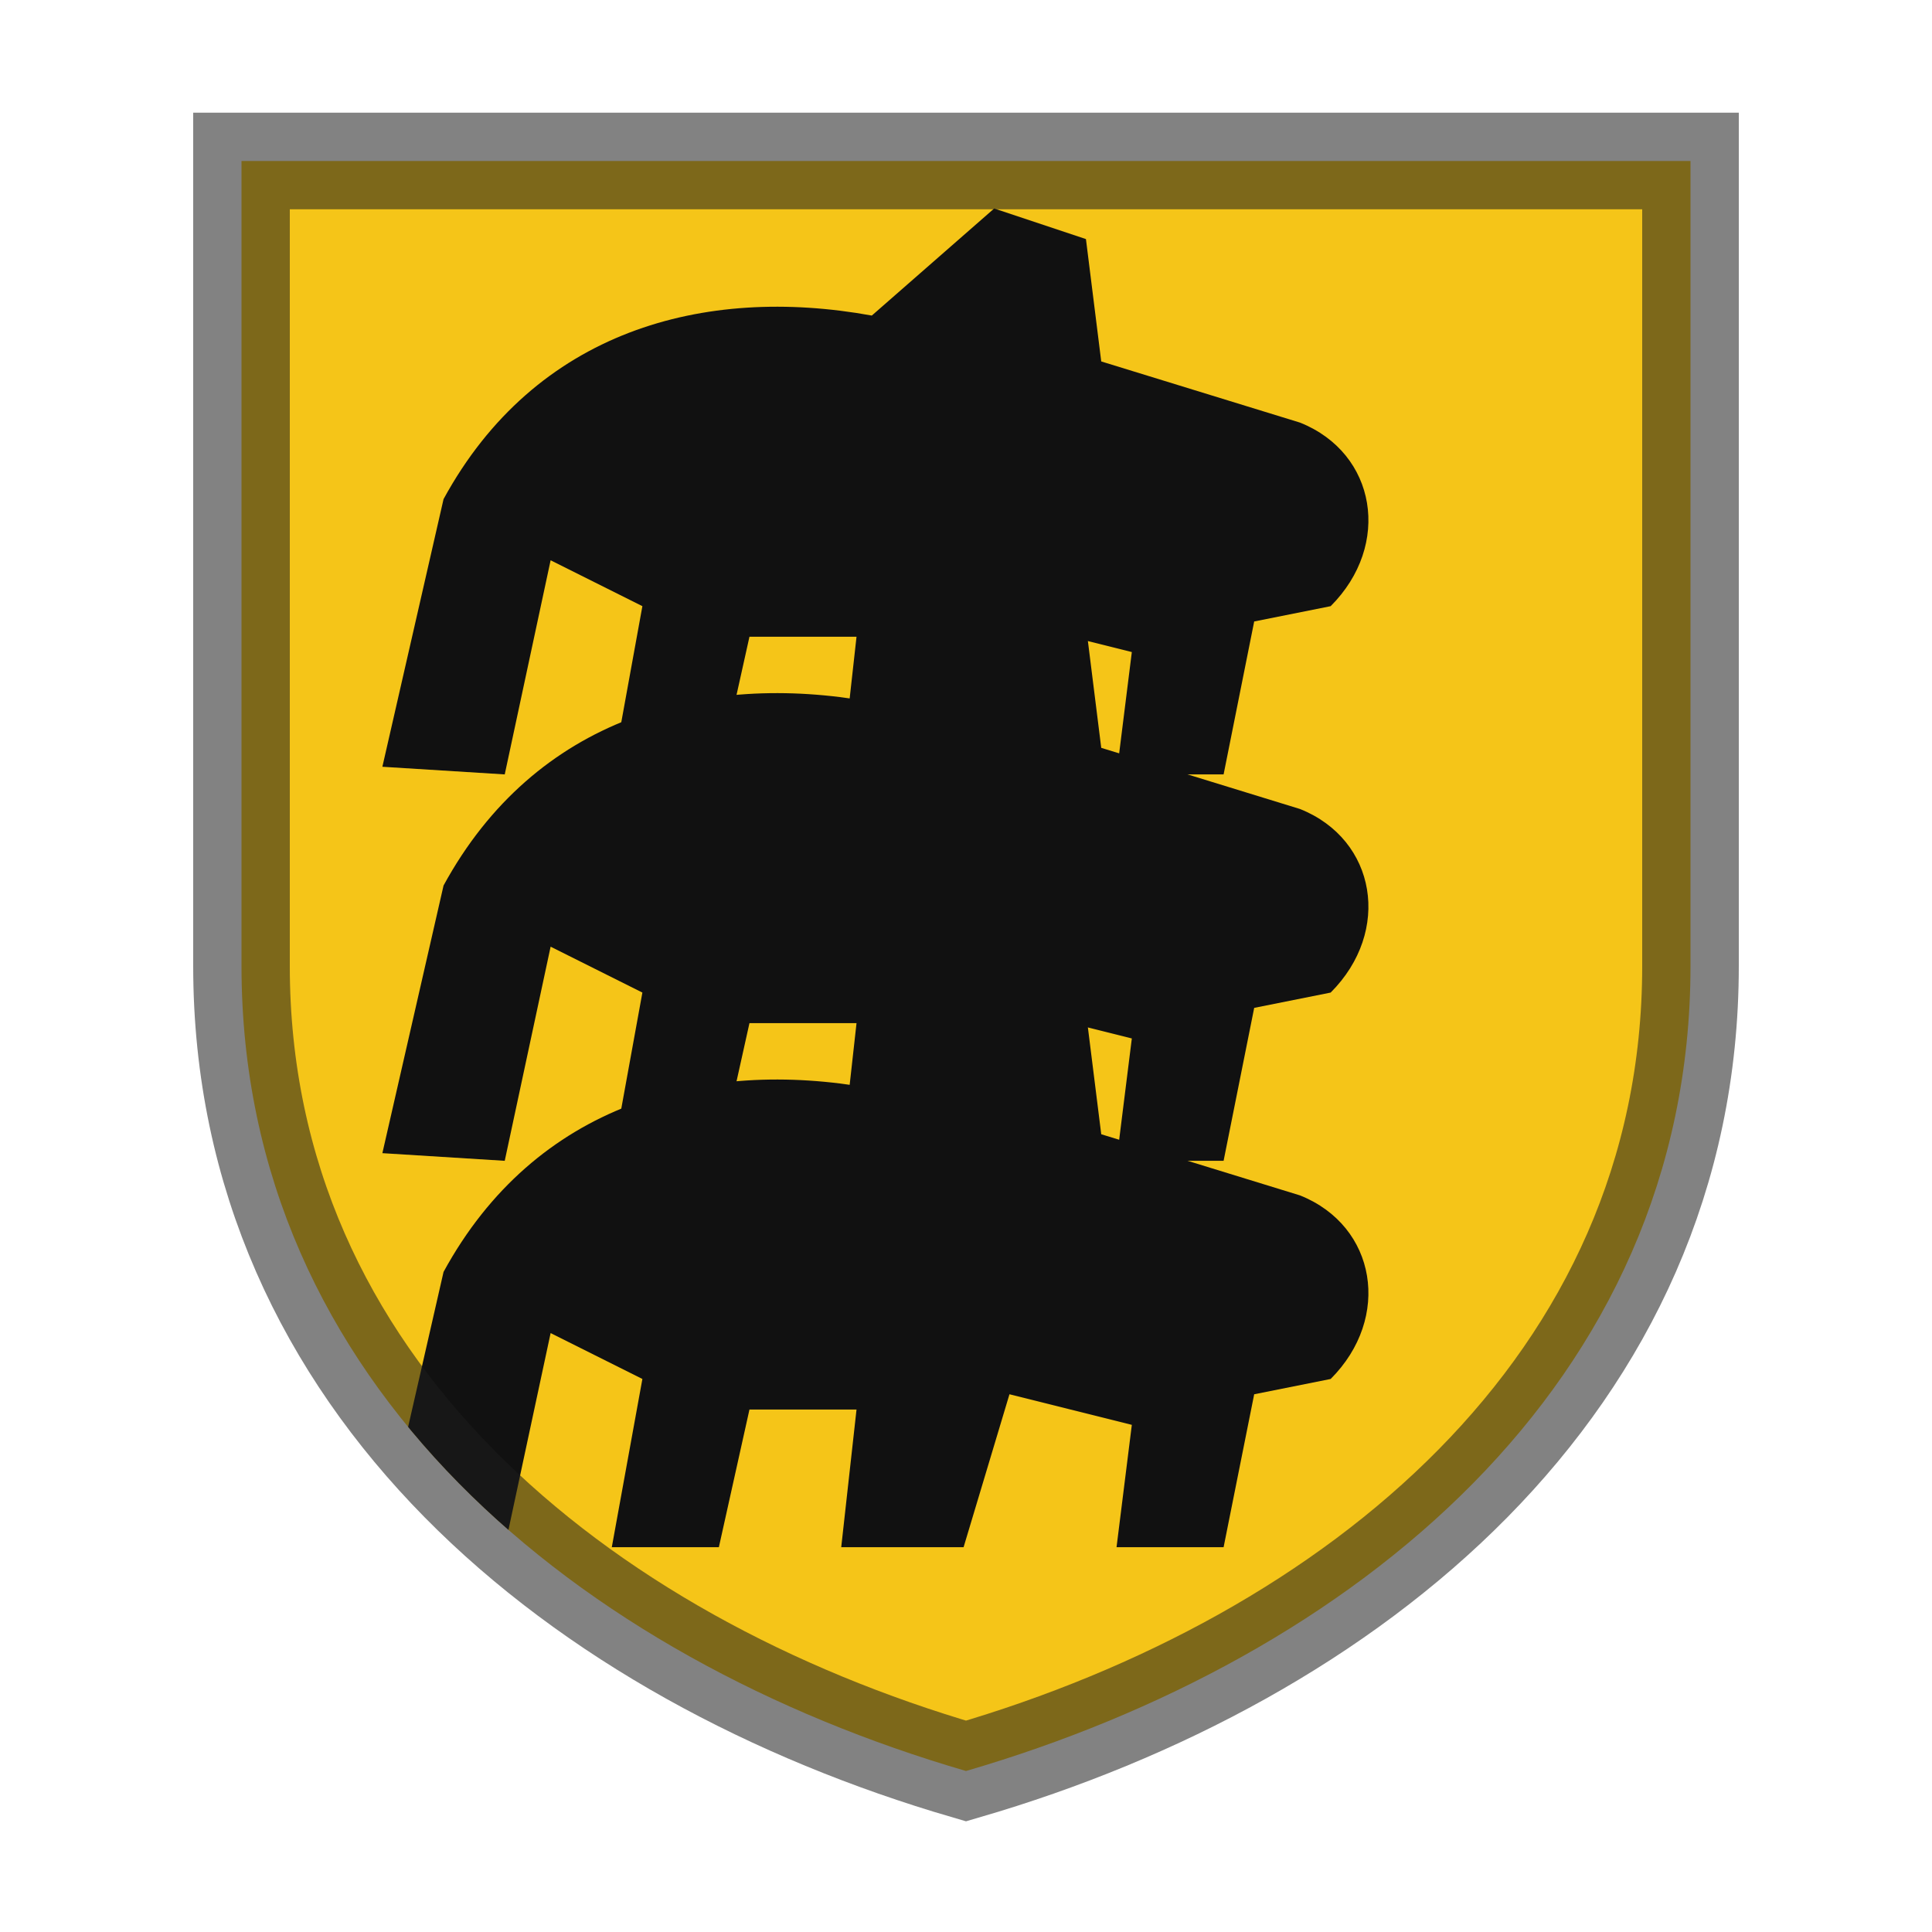
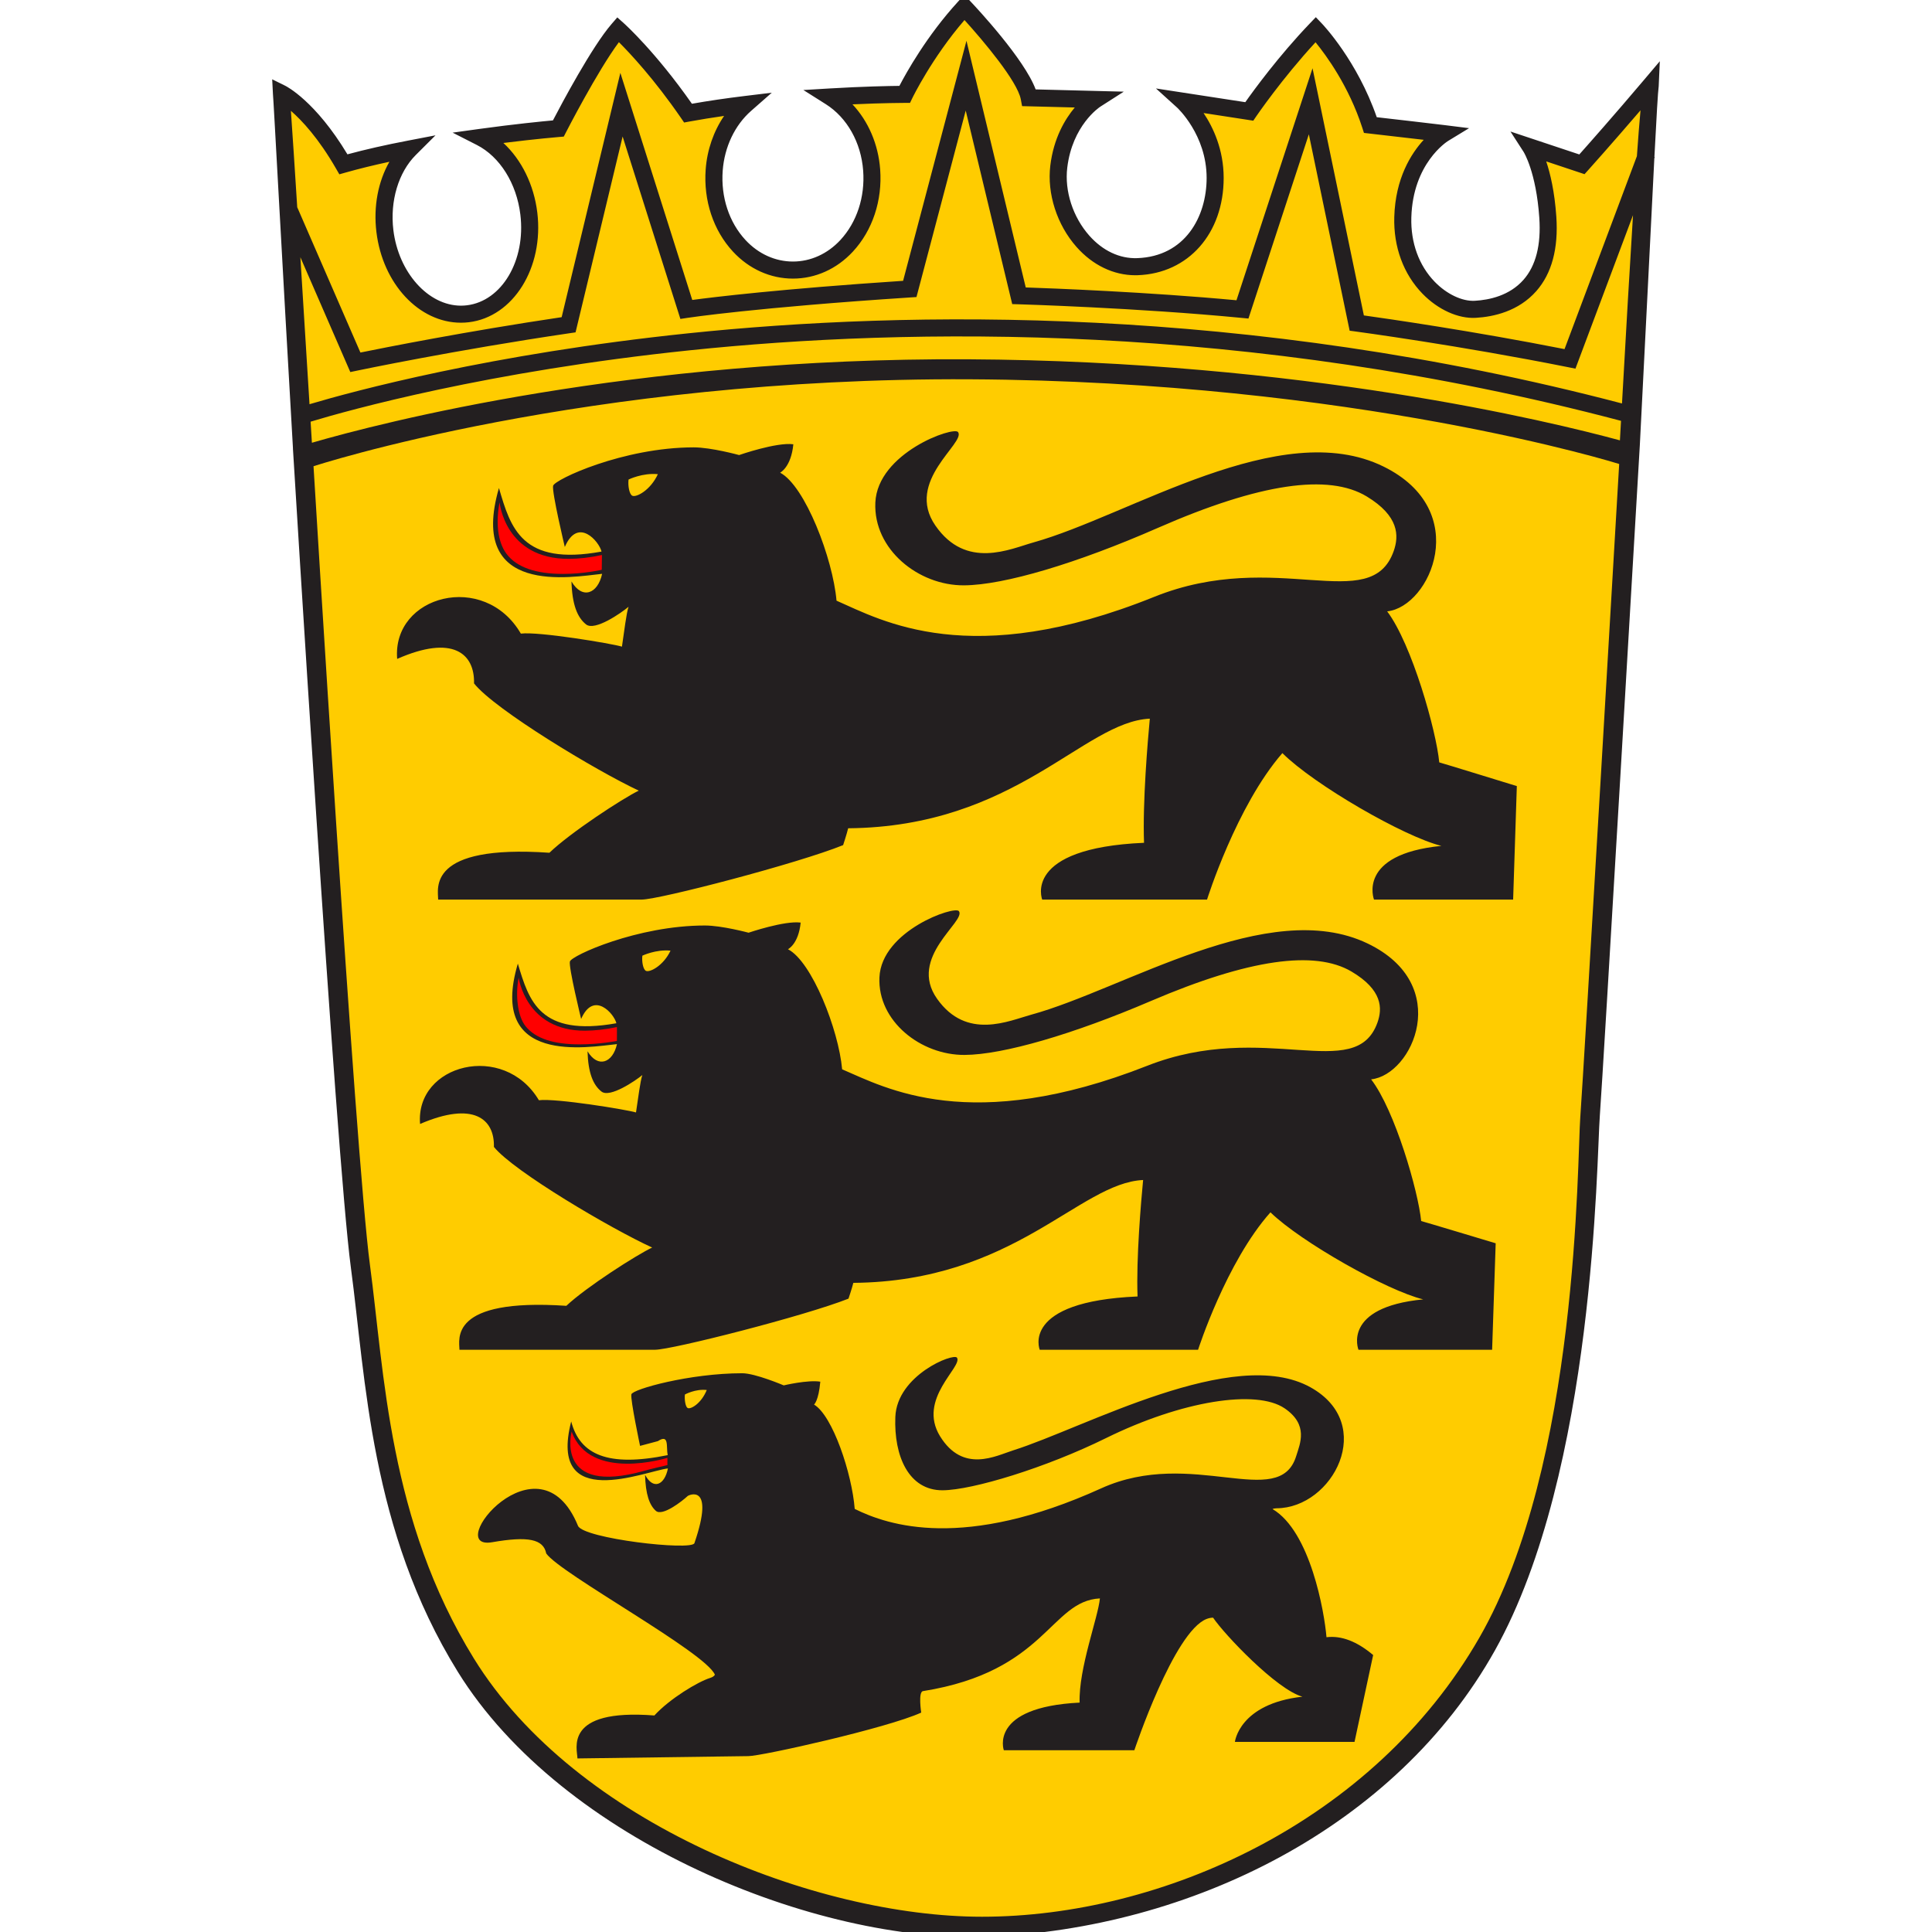
- <svg xmlns="http://www.w3.org/2000/svg" width="24" height="24" viewBox="0 0 24 24">
-   <defs>
-     <clipPath id="s">
-       <path d="M3 2h18v10c0 5.2-4.2 8.6-9 10C7.2 20.6 3 17.2 3 12z" />
-     </clipPath>
-   </defs>
-   <g clip-path="url(#s)">
-     <rect x="0" y="0" width="24" height="24" fill="#f5c518" />
-     <path d="M5 15.5l.8-3.5c1.2-2.2 3.4-2.8 5.6-2.4l1.6-1.4 1.2.4.2 1.6 2.6.8c1 .4 1.2 1.6.4 2.4l-1 .2-.4 2h-1.4l.2-1.6-1.6-.4-.6 2H11l.2-1.8H9.8l-.4 1.8H8l.4-2.2-1.2-.6-.6 2.8z" fill="#111" transform="translate(0 -5.2) scale(.95)" />
-     <path d="M5 15.5l.8-3.5c1.2-2.2 3.4-2.8 5.6-2.4l1.6-1.4 1.2.4.2 1.6 2.6.8c1 .4 1.2 1.6.4 2.4l-1 .2-.4 2h-1.4l.2-1.6-1.6-.4-.6 2H11l.2-1.8H9.8l-.4 1.8H8l.4-2.2-1.2-.6-.6 2.8z" fill="#111" transform="translate(0 -0.4) scale(.95)" />
-     <path d="M5 15.5l.8-3.5c1.2-2.2 3.4-2.8 5.6-2.4l1.6-1.4 1.2.4.2 1.6 2.6.8c1 .4 1.2 1.6.4 2.4l-1 .2-.4 2h-1.4l.2-1.6-1.6-.4-.6 2H11l.2-1.8H9.8l-.4 1.8H8l.4-2.2-1.2-.6-.6 2.8z" fill="#111" transform="translate(0 4.4) scale(.95)" />
-   </g>
-   <path d="M3 2h18v10c0 5.2-4.2 8.6-9 10C7.2 20.6 3 17.2 3 12z" fill="none" stroke="#1c1c1c" stroke-opacity=".55" stroke-width="1.2" />
+ <svg xmlns="http://www.w3.org/2000/svg" width="24" height="24" viewBox="-2 -2 214.701 298.933" preserveAspectRatio="xMidYMid meet" id="svg27" class="nicermediapages-SVG" version="1.0">
+   <defs id="defs31" />
+   <path d="m 211.192,10.192 -1.485,2.991 c -4.504,5.323 -6.943,8.796 -8.358,10.383 l -9.929,-3.64 2.01,3.113 c 0.017,0.029 1.909,3.028 2.393,10.046 0.285,4.141 -2.266,8.051 -4.151,10.191 -2.13,2.416 -6.485,2.586 -8.697,2.711 -1.929,0.109 -4.293,-1.02 -6.11,-2.892 -2.414,-2.485 -3.684,-5.974 -3.574,-9.825 0.234,-8.235 3.372,-12.622 3.586,-12.755 l 3.187,-1.941 -3.701,-0.462 c -1.695,-0.213 -6.055,0.132 -8.348,-0.132 -2.974,-8.57 -8.132,-14.038 -8.356,-14.273 l -0.941,-0.985 -0.941,0.983 c -4.724,4.939 -6.867,9.493 -8.162,11.325 l -12.406,-2.376 3.215,2.91 c 0.045,0.042 3.472,4.321 3.472,10.904 0,5.903 -5.107,12.754 -12.42,13.01 -2.683,0.1 -5.272,-1.131 -7.313,-3.433 -2.506,-2.828 -4.895,-7.151 -4.463,-10.72 0.779,-6.448 3.379,-9.921 3.548,-10.031 l 3.58,-2.288 -10.85,0.732 C 114.252,9.086 106.94,1.268 106.049,0.329 l -0.959,-1.015 -0.944,1.03 C 99.371,5.552 96.226,11.212 95.193,13.2 c -1.624,0.017 -2.831,-0.956 -7.872,-0.656 l -4.035,0.239 3.418,2.16 c 3.252,2.054 3.29,7.318 3.607,11.614 0.298,4.025 -1.617,7.459 -4.128,10.164 -1.964,2.114 -4.532,3.278 -7.233,3.278 -2.699,0 -5.269,-1.163 -7.232,-3.278 -2.511,-2.704 -5.461,-6.579 -5.163,-10.604 0.268,-3.61 0.165,-7.446 2.649,-9.629 l 3.158,-2.777 -4.175,0.508 C 65.364,14.563 65.781,15.131 63.284,15.571 57.745,7.656 53.342,3.815 53.142,3.635 L 52.157,2.755 51.292,3.753 C 48.279,7.228 43.624,15.999 42.339,18.468 c -1.641,0.15 -3.767,-0.47 -9.042,0.26 l -4.104,0.567 3.691,1.882 c 3.524,1.796 3.912,6.908 4.487,11.668 0.843,6.98 -2.817,13.185 -8.161,13.831 -0.298,0.035 -0.602,0.054 -0.904,0.054 -5.001,0 -11.209,-4.37 -11.991,-10.843 -0.533,-4.419 -1.919,-8.235 0.865,-12.487 l 3.006,-3 -4.17,0.801 C 12.596,21.855 11.745,22.914 9.012,23.654 4.127,15.537 1.691,13.278 1.499,13.183 l -1.99,-0.985 0.113,2.217 c 0.049,0.41 0.406,6.972 0.99,17.522 l -0.017,0.007 0.022,0.051 C 1.141,41.478 1.849,54.173 2.68,68.52 c 0,0 -0.007,0.002 -0.007,0.002 0,0 6.562,107.965 8.838,124.947 2.278,16.982 2.927,40.053 16.316,61.675 15.959,25.77 54.793,41.936 80.743,40.936 31.115,-1.199 62.427,-17.286 77.477,-44.223 15.305,-27.389 15.487,-74.818 15.996,-81.541 0.499,-6.598 5.888,-98.629 6.088,-102.076 0,0 0,-0.002 0,-0.002 0.002,-0.064 0.007,-0.101 0.007,-0.101 h -0.002 c 0.949,-18.301 1.708,-33.998 2.219,-43.889 l 0.066,-0.174 -0.054,-0.02 c 0.319,-6.163 0.543,-10.031 0.656,-10.804 l 0.169,-3.059" style="fill:#ffcc00;fill-opacity:1;fill-rule:nonzero;stroke:none;stroke-width:0.679" id="path4682" />
+   <path d="M 206.849,60.426 C 148.578,45.128 96.182,46.052 62.334,49.576 31.833,52.749 10.536,58.534 3.773,60.542 3.257,52.22 2.782,44.535 2.36,37.8 l 7.726,17.768 1.054,-0.221 c 0.15,-0.032 15.21,-3.188 32.914,-5.793 l 0.884,-0.13 7.282,-30.304 8.938,28.228 1.118,-0.17 c 0.103,-0.017 10.54,-1.595 34.464,-3.156 l 0.948,-0.061 7.618,-28.852 7.195,29.943 1.01,0.029 c 0.18,0.005 18.358,0.545 34.489,2.106 l 1.052,0.101 9.346,-28.507 6.313,30.388 0.927,0.123 c 0.158,0.022 15.994,2.146 32.911,5.529 l 1.099,0.221 8.906,-23.747 c -0.504,8.004 -1.077,17.975 -1.703,29.13 z M 105.643,53.592 C 53.653,53.319 14.81,63.412 4.144,66.506 4.077,65.408 4.009,64.324 3.942,63.245 9.826,61.466 31.295,55.459 62.607,52.201 96.338,48.691 148.603,47.774 206.699,63.115 c -0.056,0.998 -0.113,2.003 -0.169,3.02 C 195.734,63.203 157.364,53.864 105.643,53.592 Z m 94.758,117.205 c -0.502,6.645 -0.174,53.695 -15.613,80.58 C 168.35,280 135.564,294.571 107.82,294.571 82.198,294.571 44.958,280.101 29.213,254.624 16.002,233.25 15.363,210.444 13.116,193.655 10.868,176.867 4.394,70.14 4.394,70.14 c 0,0 41.886,-13.769 101.59,-13.453 59.706,0.314 100.432,13.103 100.432,13.103 0,0 -5.512,94.363 -6.014,101.008 z M 7.875,24.081 l 0.514,0.89 0.99,-0.28 c 2.028,-0.573 4.291,-1.13 6.756,-1.661 -1.748,3.067 -2.489,6.915 -2.01,10.87 0.966,7.999 6.589,14.032 13.081,14.032 0.411,0 0.826,-0.025 1.234,-0.074 6.862,-0.83 11.609,-8.441 10.58,-16.965 -0.523,-4.318 -2.45,-8.188 -5.249,-10.771 5.05,-0.631 8.572,-0.924 8.614,-0.927 l 0.732,-0.061 0.336,-0.654 c 0.052,-0.103 4.859,-9.472 8.193,-13.956 1.73,1.728 5.478,5.726 9.606,11.727 l 0.484,0.705 0.841,-0.155 c 1.691,-0.309 3.478,-0.599 5.343,-0.865 -1.617,2.366 -2.624,5.242 -2.848,8.274 -0.356,4.812 1.185,9.452 4.23,12.73 2.495,2.688 5.788,4.168 9.268,4.168 3.482,0 6.775,-1.48 9.27,-4.168 3.045,-3.278 4.586,-7.918 4.23,-12.73 -0.288,-3.893 -1.836,-7.459 -4.283,-10.064 4.827,-0.221 8.034,-0.226 8.071,-0.226 h 0.83 l 0.361,-0.747 c 0.03,-0.066 3.03,-6.239 8.068,-12.071 2.92,3.214 8.189,9.471 8.714,12.27 l 0.197,1.049 8.154,0.209 c -1.528,1.821 -3.273,4.753 -3.787,8.992 -0.524,4.348 1.03,9.172 4.057,12.588 2.5,2.823 5.731,4.377 9.095,4.377 0.13,0 0.258,-0.003 0.389,-0.007 7.822,-0.273 13.283,-6.461 13.283,-15.045 0,-4.404 -1.63,-7.837 -3.109,-10.046 l 7.692,1.184 0.469,-0.69 c 0.041,-0.061 3.979,-5.827 9.162,-11.442 1.652,2.018 5.151,6.79 7.232,13.217 l 0.261,0.809 0.845,0.096 c 0.068,0.007 4.952,0.567 8.402,0.97 -1.947,2.119 -4.386,5.95 -4.556,11.936 -0.133,4.625 1.42,8.844 4.37,11.88 2.396,2.465 5.527,3.885 8.242,3.728 2.747,-0.157 6.599,-1.002 9.361,-4.134 2.396,-2.72 3.438,-6.598 3.099,-11.528 -0.268,-3.883 -0.939,-6.682 -1.563,-8.542 l 5.928,1.976 0.578,-0.642 c 0.041,-0.045 3.507,-3.902 8.085,-9.24 -0.169,1.806 -0.356,4.202 -0.561,7.098 l -11.196,29.852 C 183.719,49.204 170.468,47.301 166.912,46.805 L 158.969,8.561 147.2,44.459 c -13.753,-1.286 -28.648,-1.85 -32.606,-1.983 l -9.171,-38.163 -9.805,37.138 c -19.054,1.263 -29.39,2.527 -32.622,2.961 L 51.87,9.276 42.787,47.075 C 28.064,49.265 15.314,51.801 11.65,52.548 L 1.873,30.062 C 1.472,23.702 1.138,18.595 0.893,15.147 2.596,16.632 5.167,19.376 7.875,24.081 Z M 212.699,7.476 l -2.497,2.951 c -4.568,5.399 -8.52,9.859 -9.956,11.469 l -10.654,-3.546 2.038,3.156 c 0.017,0.03 1.936,3.07 2.426,10.189 0.29,4.2 -0.533,7.431 -2.447,9.599 -2.16,2.452 -5.288,3.118 -7.53,3.246 -1.958,0.111 -4.355,-1.035 -6.198,-2.932 -2.45,-2.521 -3.738,-6.06 -3.625,-9.966 0.238,-8.351 5.483,-11.708 5.701,-11.843 l 3.232,-1.968 -3.753,-0.469 c -1.72,-0.216 -8.206,-0.961 -10.531,-1.227 -3.016,-8.692 -8.248,-14.237 -8.476,-14.477 l -0.953,-0.998 -0.956,0.998 c -4.79,5.008 -8.641,10.292 -9.953,12.152 l -13.826,-2.124 3.263,2.952 c 0.045,0.04 4.578,4.22 4.578,10.895 0,5.989 -3.32,12.148 -10.737,12.408 -2.721,0.101 -5.347,-1.148 -7.415,-3.482 -2.543,-2.868 -3.849,-6.899 -3.411,-10.521 0.791,-6.539 4.945,-9.322 5.117,-9.434 l 3.63,-2.322 -13.64,-0.349 c -1.748,-4.719 -9.166,-12.649 -10.068,-13.602 l -0.973,-1.03 -0.958,1.045 c -4.842,5.283 -8.031,11.024 -9.081,13.04 -1.646,0.017 -5.652,0.094 -10.764,0.398 l -4.094,0.245 3.467,2.189 c 3.3,2.084 5.461,5.93 5.785,10.287 0.302,4.082 -0.986,7.995 -3.532,10.739 -1.991,2.143 -4.596,3.323 -7.336,3.323 -2.738,0 -5.343,-1.18 -7.334,-3.323 -2.546,-2.743 -3.834,-6.657 -3.532,-10.739 0.271,-3.662 1.872,-7.031 4.391,-9.245 l 3.204,-2.816 -4.234,0.514 c -2.863,0.347 -5.591,0.749 -8.125,1.195 C 57.322,6.028 52.601,1.767 52.397,1.585 L 51.397,0.691 50.52,1.705 c -3.055,3.524 -7.776,12.42 -9.081,14.924 -1.664,0.152 -6.009,0.578 -11.361,1.317 l -4.161,0.577 3.743,1.907 c 3.574,1.823 6.158,5.954 6.739,10.781 0.857,7.08 -2.856,13.372 -8.275,14.027 -0.303,0.037 -0.612,0.056 -0.917,0.056 -5.073,0 -9.668,-5.143 -10.46,-11.708 -0.541,-4.482 0.789,-8.93 3.472,-11.605 l 3.048,-3.042 -4.23,0.813 C 15.569,20.414 12.414,21.13 9.642,21.88 4.69,13.646 0.212,11.364 0.017,11.268 L -2,10.272 l 0.115,2.248 c 0.049,0.416 0.41,7.071 1.003,17.771 l -0.017,0.007 0.022,0.049 c 0.531,9.619 1.249,22.494 2.092,37.045 0,0.002 -0.007,0.003 -0.007,0.003 0,0 6.655,109.501 8.965,126.726 2.31,17.227 2.969,40.626 16.549,62.555 16.186,26.138 55.573,41.999 81.895,40.984 31.557,-1.214 63.316,-16.996 78.582,-44.315 15.522,-27.78 15.706,-75.887 16.222,-82.706 0.508,-6.69 5.972,-100.034 6.176,-103.529 0,0 0,-0.002 0,-0.002 0.005,-0.066 0.007,-0.103 0.007,-0.103 v 0 c 0.963,-18.562 1.73,-34.482 2.251,-44.514 l 0.066,-0.175 -0.056,-0.022 c 0.324,-6.25 0.55,-10.174 0.666,-10.958 l 0.17,-3.861" style="fill:#231f20;fill-opacity:1;fill-rule:nonzero;stroke:none;stroke-width:0.679" id="path4694" />
+   <path d="m 62.274,215.853 c -0.329,-0.187 -0.508,-1.295 -0.418,-2.087 0,0 1.612,-0.892 3.382,-0.696 -0.838,2.086 -2.504,3.05 -2.964,2.784 z m 98.854,35.468 c -0.322,-3.885 -2.49,-16.375 -8.349,-19.828 0.165,-0.079 0.391,-0.121 0.632,-0.121 8.699,-0.044 15.537,-13.008 5.227,-18.727 -11.868,-6.582 -34.934,6.281 -45.985,9.762 -2.698,0.857 -7.761,3.59 -11.322,-2.187 -3.539,-5.77 3.521,-10.727 2.629,-12.145 -0.514,-0.791 -9.289,2.691 -9.543,9.166 -0.239,6.073 2.079,11.374 7.321,11.346 4.643,-0.035 15.962,-3.482 25.259,-8.065 11.767,-5.798 23.271,-7.589 27.648,-4.618 3.738,2.546 2.401,5.439 1.797,7.388 -2.634,8.533 -16.122,-1.389 -30.186,5.001 -21.228,9.626 -32.897,5.768 -38.124,3.178 -0.425,-5.475 -3.416,-14.438 -6.291,-16.144 0,0 0.706,-0.575 0.966,-3.546 -1.934,-0.309 -5.659,0.575 -5.659,0.575 0,0 -4.406,-1.877 -6.422,-1.877 -8.108,0 -16.987,2.473 -17.151,3.266 -0.172,0.806 1.344,7.972 1.344,7.972 l 2.758,-0.735 c 1.791,-1.165 1.256,0.865 1.516,2.167 -9.213,1.877 -13.576,-0.037 -14.929,-5.21 -3.635,14.138 11.506,7.663 14.964,7.267 -0.508,2.583 -2.271,3.381 -3.534,0.985 0.076,2.993 0.666,4.692 1.674,5.583 1.015,0.885 4.055,-1.496 4.905,-2.288 0.052,-0.11 4.31,-2.2 1.057,7.282 -0.418,1.222 -17.207,-0.708 -18.016,-2.684 -6.06,-14.784 -21.074,3.891 -13.275,2.539 5.564,-0.964 7.92,-0.486 8.363,1.742 2.202,3.136 24.662,15.281 26.097,18.763 -0.125,0.216 -0.371,0.381 -0.742,0.496 -1.88,0.583 -6.257,3.217 -8.623,5.807 -14.188,-1.101 -11.904,5.252 -11.904,6.647 l 26.455,-0.359 c 2.03,0 21.501,-4.338 26.736,-6.734 0,0 -0.496,-3.209 0.273,-3.323 19.071,-3.043 19.69,-13.949 27.374,-14.345 -0.255,2.885 -3.313,10.857 -3.136,16.122 -14.104,0.705 -11.73,7.373 -11.73,7.373 h 20.196 c 0,0 6.107,-18.351 11.182,-20.316 0.344,-0.13 0.674,-0.196 1.003,-0.196 1.742,2.592 9.825,11.116 13.817,12.224 -9.791,1.094 -10.442,6.994 -10.442,6.994 h 18.508 l 2.883,-13.44 c -2.511,-2.114 -4.913,-3.037 -7.225,-2.755" style="fill:#231f20;fill-opacity:1;fill-rule:nonzero;stroke:none;stroke-width:0.679" id="path4698" />
+   <path d="m 59.149,223.568 c 0,0 -12.01,3.77 -14.816,-4.067 0,0 -2.681,10.005 11.231,6.07 0.828,-0.251 3.585,-0.88 3.585,-0.88 0,0 0,-0.28 0,-1.123" style="fill:#ff0000;fill-opacity:1;fill-rule:nonzero;stroke:none;stroke-width:0.679" id="path4702" />
+   <path d="m 55.819,148.214 c -0.433,-0.231 -0.653,-1.44 -0.543,-2.345 0,0 2.069,-0.998 4.357,-0.781 -1.099,2.347 -3.237,3.428 -3.814,3.126 z m 119.958,38.714 c -0.44,-4.564 -4.053,-17.134 -7.743,-21.924 6.424,-0.666 12.757,-14.642 -0.55,-21.024 -15.323,-7.353 -37.753,7.119 -52.031,11.017 -3.462,0.949 -10.01,4.003 -14.571,-2.45 -4.576,-6.441 4.527,-11.988 3.372,-13.568 -0.646,-0.883 -11.975,3.006 -12.297,10.24 -0.303,6.79 6.416,12.05 13.17,12.007 5.984,-0.027 16.873,-3.222 28.827,-8.343 15.185,-6.495 25.374,-7.899 31.034,-4.564 4.81,2.844 4.81,5.702 4.026,7.901 -3.408,9.523 -17.438,-0.464 -35.608,6.679 -27.345,10.757 -40.474,3.441 -47.221,0.553 -0.543,-6.115 -4.679,-16.677 -8.383,-18.581 0,0 1.635,-0.779 1.966,-4.121 -2.5,-0.33 -8.059,1.566 -8.059,1.566 0,0 -4.136,-1.116 -6.754,-1.116 -10.449,0 -20.68,4.669 -20.892,5.574 -0.219,0.878 1.738,8.884 1.738,8.884 1.951,-4.446 5.126,-0.774 5.454,0.666 -11.865,2.121 -13.514,-3.441 -15.246,-9.226 -4.692,15.8 10.877,12.905 15.335,12.457 -0.639,2.893 -2.934,3.784 -4.554,1.109 0.096,3.344 0.865,5.225 2.17,6.237 1.307,1.003 5.229,-1.671 6.314,-2.563 -0.322,0.892 -0.659,3.672 -0.983,5.787 -1.524,-0.45 -12.408,-2.221 -15.025,-1.89 -5.436,-9.115 -19.149,-5.561 -18.385,3.672 8.272,-3.566 11.535,-0.781 11.425,3.554 3.052,3.784 18.179,12.689 24.487,15.568 -2.384,1.118 -10.224,6.131 -13.281,9.017 -18.289,-1.229 -16.537,5.232 -16.537,6.798 H 57.234 c 2.612,0 23.182,-5.232 29.935,-7.908 0,0 0.529,-1.558 0.75,-2.443 24.939,-0.217 34.942,-15.458 44.836,-15.913 -0.31,3.231 -1.086,12.121 -0.86,18.019 -18.173,0.772 -15.136,8.245 -15.136,8.245 h 24.501 c 0,0 4.357,-13.59 11.199,-21.263 4.699,4.578 18.083,12.133 23.636,13.468 -12.629,1.221 -10.019,7.795 -10.019,7.795 h 20.68 l 0.551,-16.475 c 0,0 -11.44,-3.441 -11.529,-3.441" style="fill:#231f20;fill-opacity:1;fill-rule:nonzero;stroke:none;stroke-width:0.679" id="path4706" />
+   <path d="m 46.448,157.475 c 1.46,-0.01 3.166,-0.189 4.888,-0.561 0,0 0.017,1.158 -0.002,2.15 -0.025,0.007 -2.723,0.528 -5.778,0.528 -4.026,0 -6.812,-0.9 -8.353,-2.812 -1.244,-1.544 -1.6,-4.827 -1.067,-7.513 0,0 1.094,8.267 10.312,8.21" style="fill:#ff0000;fill-opacity:1;fill-rule:nonzero;stroke:none;stroke-width:0.679" id="path4710" />
+   <path d="m 53.703,74.697 c -0.45,-0.248 -0.679,-1.534 -0.565,-2.5 0,0 2.153,-1.062 4.536,-0.83 -1.145,2.5 -3.371,3.652 -3.971,3.33 z M 178.576,115.962 c -0.457,-4.866 -4.219,-18.264 -8.059,-23.367 6.687,-0.712 13.281,-15.606 -0.573,-22.411 -15.949,-7.837 -39.299,7.591 -54.16,11.745 -3.605,1.01 -10.422,4.266 -15.17,-2.613 -4.763,-6.862 4.713,-12.777 3.51,-14.46 -0.671,-0.944 -12.465,3.202 -12.801,10.912 -0.315,7.238 6.68,12.845 13.71,12.799 6.228,-0.029 17.566,-3.435 30.011,-8.892 15.805,-6.923 26.413,-8.42 32.305,-4.864 5.006,3.032 5.006,6.078 4.19,8.42 -3.546,10.15 -18.151,-0.494 -37.069,7.119 -28.465,11.467 -42.132,3.667 -49.154,0.59 -0.565,-6.518 -4.871,-17.776 -8.726,-19.805 0,0 1.701,-0.831 2.045,-4.394 -2.603,-0.352 -8.39,1.669 -8.39,1.669 0,0 -4.305,-1.19 -7.029,-1.19 -10.879,0 -21.528,4.977 -21.749,5.943 -0.229,0.936 1.809,9.469 1.809,9.469 2.03,-4.738 5.335,-0.823 5.679,0.712 -12.352,2.259 -14.069,-3.669 -15.871,-9.837 -4.885,16.842 11.322,13.758 15.964,13.28 -0.666,3.082 -3.053,4.033 -4.741,1.182 0.1,3.563 0.9,5.569 2.259,6.647 1.359,1.071 5.443,-1.78 6.572,-2.731 -0.336,0.951 -0.686,3.915 -1.022,6.168 C 50.528,97.572 39.2,95.685 36.475,96.038 30.818,86.321 16.542,90.11 17.336,99.951 c 8.611,-3.802 12.008,-0.83 11.894,3.789 3.175,4.035 18.923,13.524 25.49,16.593 -2.484,1.19 -10.643,6.535 -13.826,9.611 -19.038,-1.31 -17.215,5.576 -17.215,7.245 H 55.177 c 2.718,0 24.131,-5.576 31.162,-8.427 0,0 0.55,-1.662 0.779,-2.605 25.961,-0.231 36.374,-16.475 46.674,-16.96 -0.324,3.443 -1.131,12.919 -0.895,19.206 -18.918,0.823 -15.755,8.786 -15.755,8.786 h 25.504 c 0,0 4.534,-14.482 11.658,-22.663 4.891,4.88 18.823,12.934 24.602,14.355 -13.145,1.302 -10.427,8.307 -10.427,8.307 h 21.528 l 0.572,-17.559 c 0,0 -11.909,-3.667 -12.002,-3.667" style="fill:#231f20;fill-opacity:1;fill-rule:nonzero;stroke:none;stroke-width:0.679" id="path4714" />
+   <path d="m 43.904,84.47 c 1.519,-0.005 3.323,-0.201 5.116,-0.597 0,0 -0.029,2.197 -0.029,2.291 -0.027,0.007 -2.794,0.636 -5.975,0.636 -4.192,0 -7.164,-1.007 -8.734,-3.072 -1.511,-1.986 -1.652,-5.144 -1.098,-8.007 0,0 0.804,8.784 10.72,8.749" style="fill:#ff0000;fill-opacity:1;fill-rule:nonzero;stroke:none;stroke-width:0.679" id="path4718" />
</svg>
